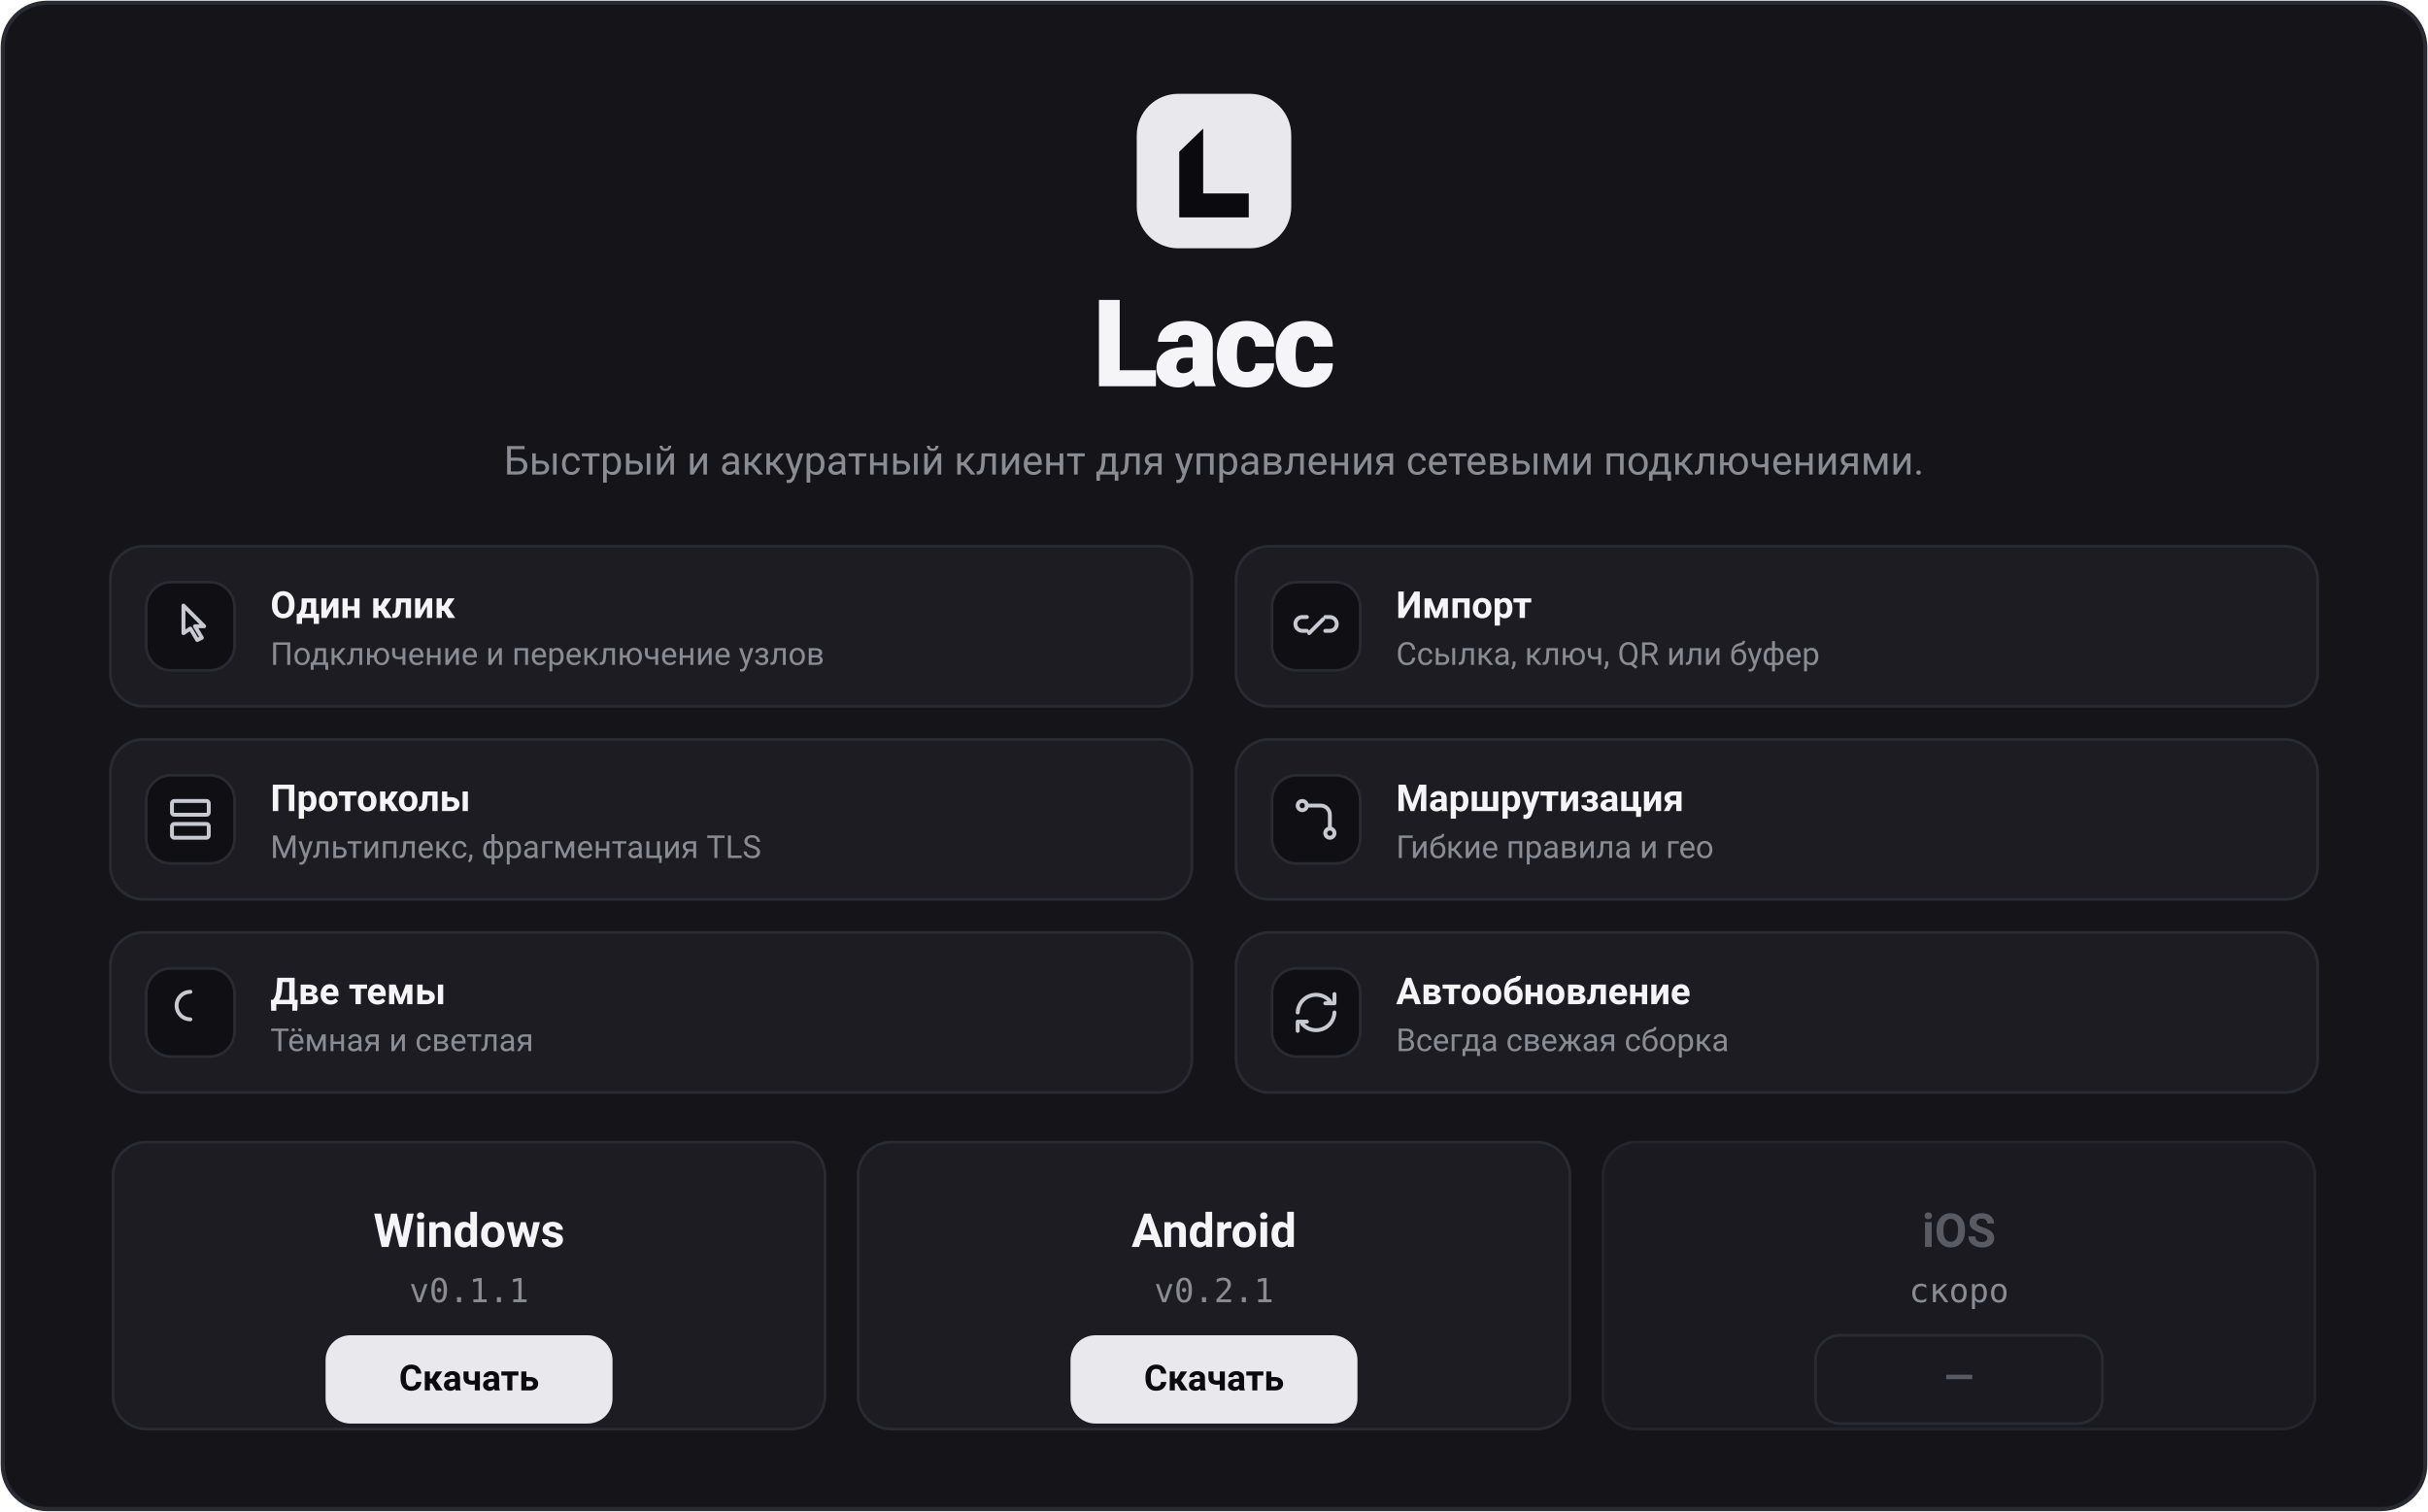
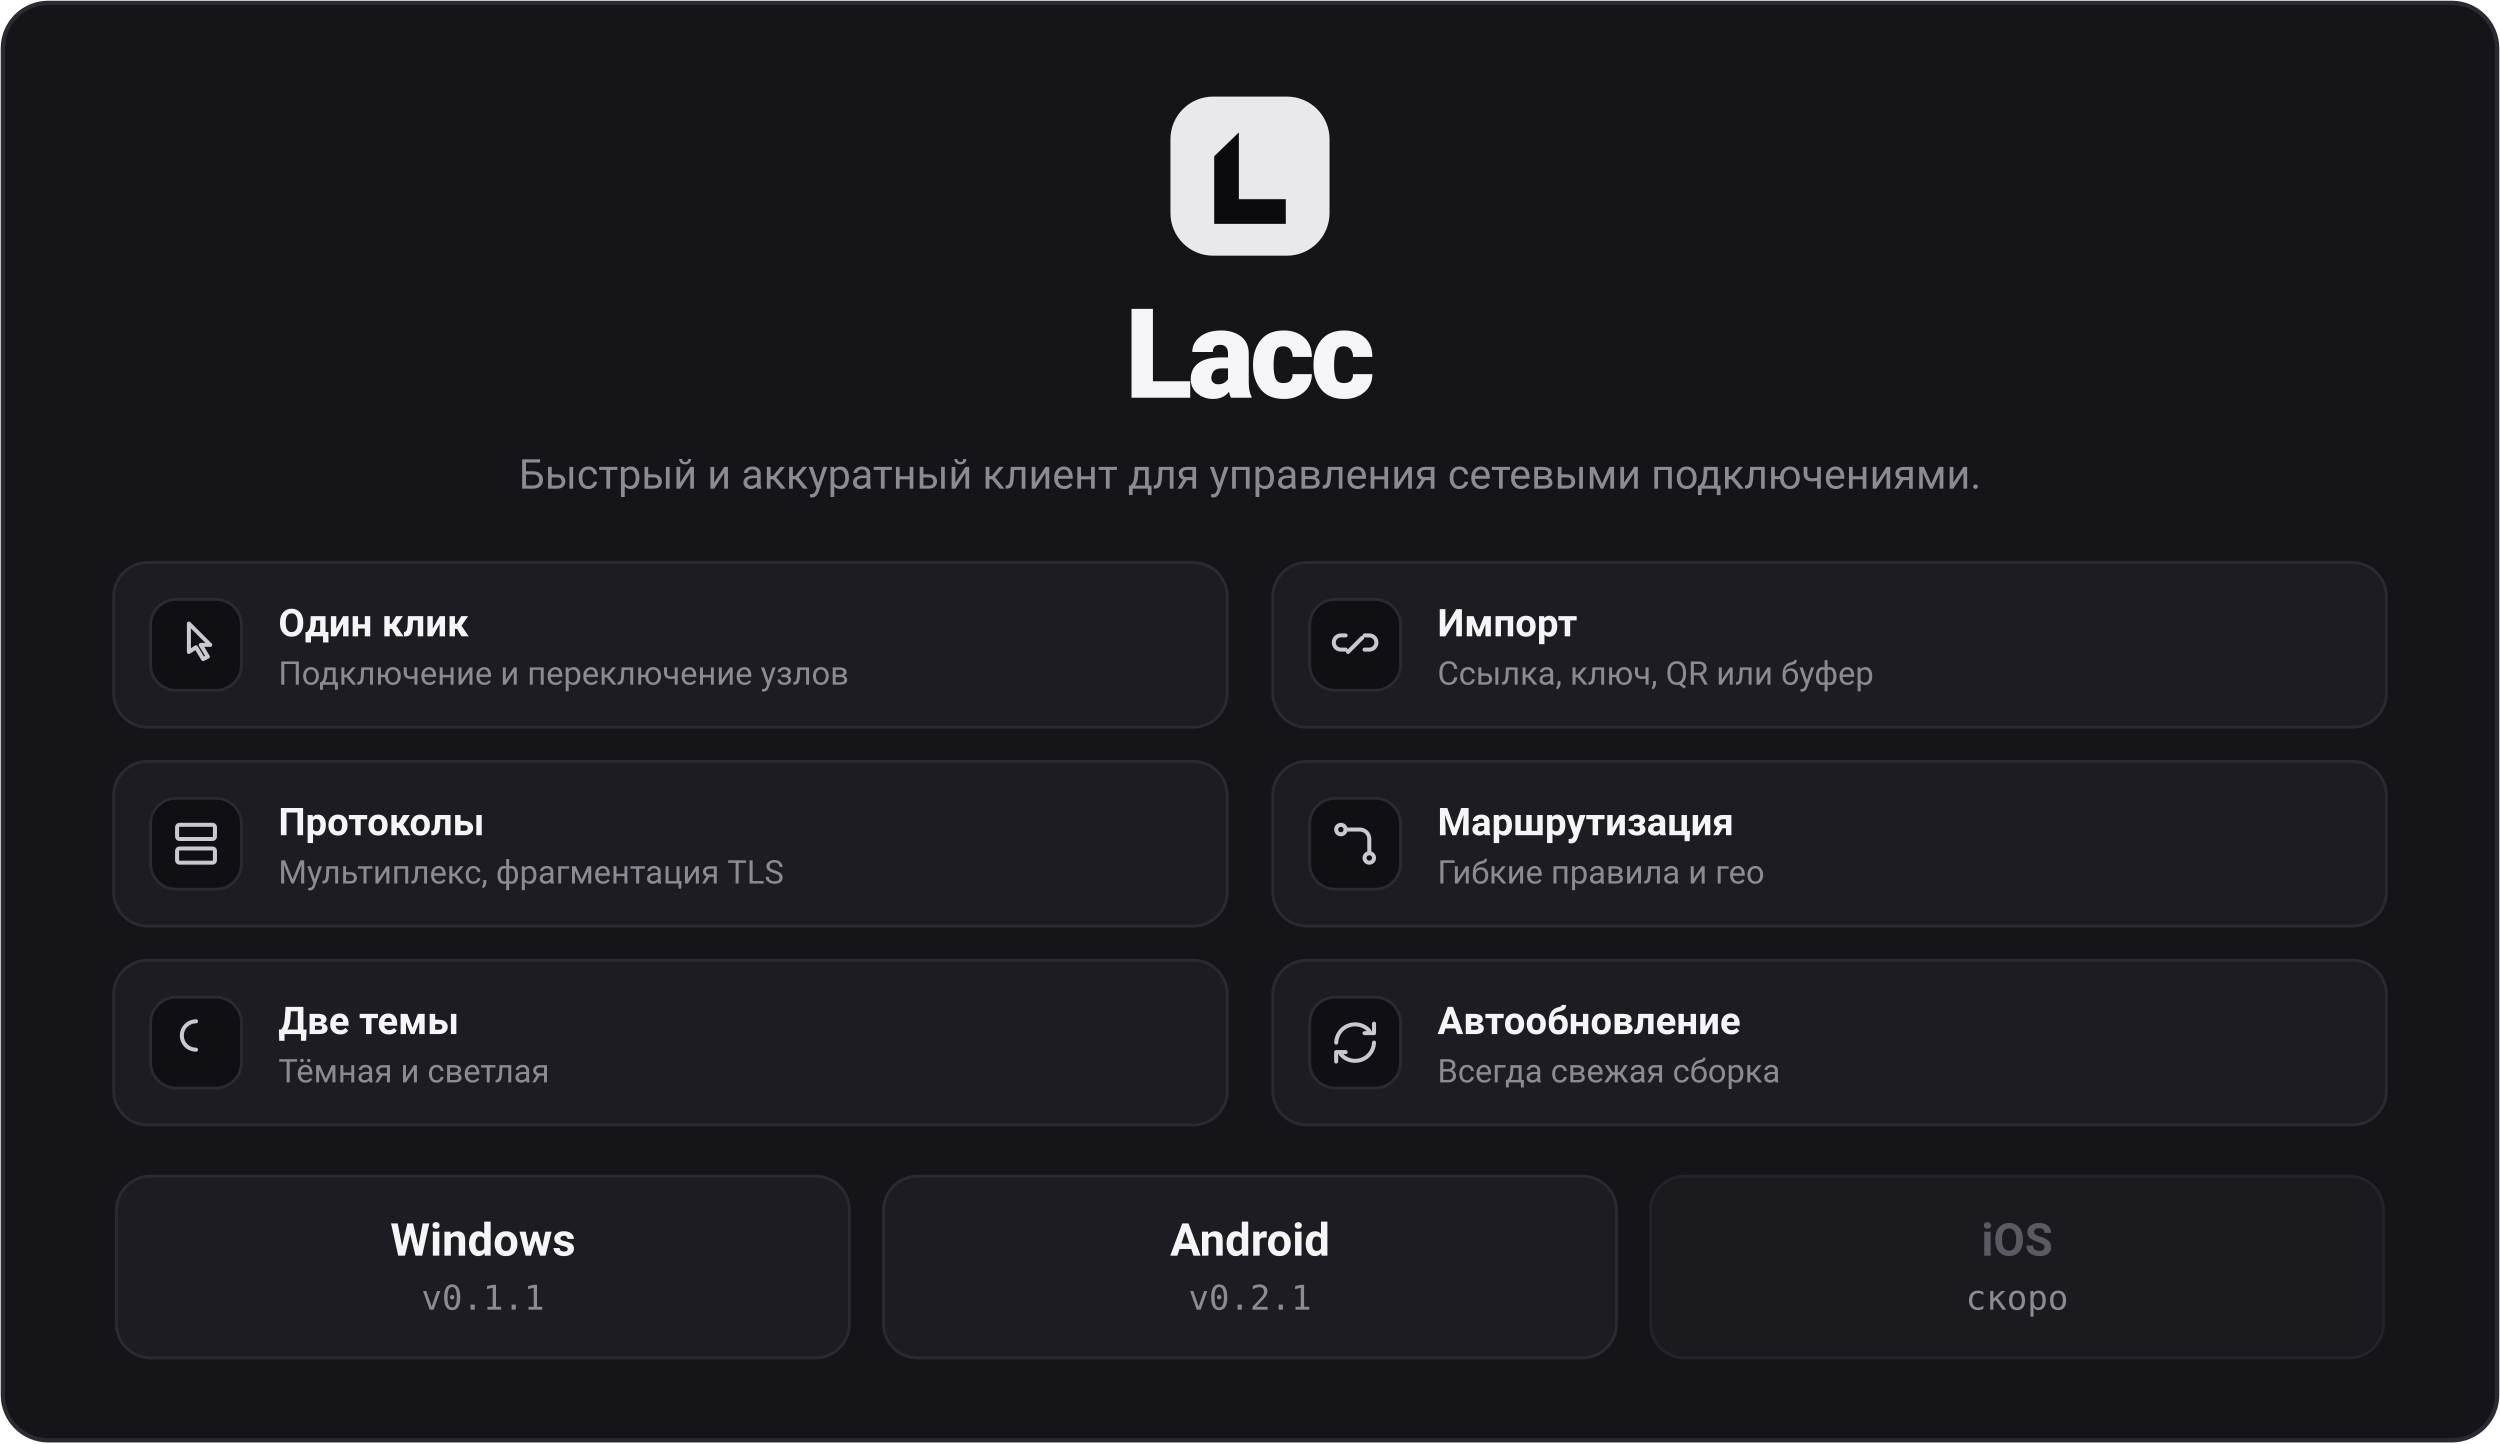
- <svg xmlns="http://www.w3.org/2000/svg" viewBox="0 0 880 548" width="880" height="548" font-family="-apple-system, 'Segoe UI', system-ui, Roboto, sans-serif">
-   <rect x="1" y="1" width="878" height="546" rx="16" fill="#141419" stroke="#2a2a33" stroke-width="1.5" />
+ <svg xmlns="http://www.w3.org/2000/svg" viewBox="0 0 880 508" width="880" height="508" font-family="-apple-system, 'Segoe UI', system-ui, Roboto, sans-serif">
+   <rect x="1" y="1" width="878" height="506" rx="16" fill="#141419" stroke="#2a2a33" stroke-width="1.5" />
  <rect x="412" y="34" width="56" height="56" rx="15" fill="#e8e8ed" />
  <g transform="translate(412,34) scale(1.4)">
    <path d="M11 15 L17.2 9 L17.2 25.8 L29 25.8 L29 32 L11 32 Z" fill="#0a0a0f" />
  </g>
  <text x="440" y="140" text-anchor="middle" font-size="44" font-weight="800" letter-spacing="-1.6" fill="#f5f5f7">Lacc</text>
  <text x="440" y="172" text-anchor="middle" font-size="14.5" fill="#8b8b93">Быстрый и аккуратный клиент для управления сетевыми подключениями.</text>
  <rect x="40" y="198" width="392" height="58" rx="12" fill="#1c1c22" stroke="#2a2a33" />
  <rect x="53" y="211" width="32" height="32" rx="9" fill="#0f0f14" stroke="#2a2a33" />
  <g transform="translate(59,217) scale(0.833)" fill="none" stroke="#c9c9d1" stroke-width="1.7" stroke-linecap="round" stroke-linejoin="round">
    <path d="M9 3v12l3-2 3 5 2-1-3-5h4z" />
  </g>
  <text x="98" y="224" font-size="13.5" font-weight="700" fill="#f5f5f7">Один клик</text>
  <text x="98" y="241" font-size="11.5" fill="#8b8b93">Подключение и переключение узлов</text>
  <rect x="448" y="198" width="392" height="58" rx="12" fill="#1c1c22" stroke="#2a2a33" />
  <rect x="461" y="211" width="32" height="32" rx="9" fill="#0f0f14" stroke="#2a2a33" />
  <g transform="translate(467,217) scale(0.833)" fill="none" stroke="#c9c9d1" stroke-width="1.7" stroke-linecap="round" stroke-linejoin="round">
    <path d="M9 15l6-6M8 8H6a3 3 0 000 6h2m8-6h2a3 3 0 010 6h-2" />
  </g>
  <text x="506" y="224" font-size="13.5" font-weight="700" fill="#f5f5f7">Импорт</text>
  <text x="506" y="241" font-size="11.5" fill="#8b8b93">Ссылка, ключ, QR или буфер</text>
  <rect x="40" y="268" width="392" height="58" rx="12" fill="#1c1c22" stroke="#2a2a33" />
  <rect x="53" y="281" width="32" height="32" rx="9" fill="#0f0f14" stroke="#2a2a33" />
  <g transform="translate(59,287) scale(0.833)" fill="none" stroke="#c9c9d1" stroke-width="1.7" stroke-linecap="round" stroke-linejoin="round">
    <rect x="4" y="4" width="16" height="6" rx="1" />
    <rect x="4" y="14" width="16" height="6" rx="1" />
  </g>
  <text x="98" y="294" font-size="13.5" font-weight="700" fill="#f5f5f7">Протоколы</text>
  <text x="98" y="311" font-size="11.5" fill="#8b8b93">Мультиплекс, фрагментация TLS</text>
  <rect x="448" y="268" width="392" height="58" rx="12" fill="#1c1c22" stroke="#2a2a33" />
  <rect x="461" y="281" width="32" height="32" rx="9" fill="#0f0f14" stroke="#2a2a33" />
  <g transform="translate(467,287) scale(0.833)" fill="none" stroke="#c9c9d1" stroke-width="1.7" stroke-linecap="round" stroke-linejoin="round">
    <circle cx="6" cy="6" r="2" />
    <circle cx="18" cy="18" r="2" />
    <path d="M8 6h6a4 4 0 014 4v6" />
  </g>
  <text x="506" y="294" font-size="13.5" font-weight="700" fill="#f5f5f7">Маршрутизация</text>
  <text x="506" y="311" font-size="11.5" fill="#8b8b93">Гибкие правила и гео</text>
  <rect x="40" y="338" width="392" height="58" rx="12" fill="#1c1c22" stroke="#2a2a33" />
  <rect x="53" y="351" width="32" height="32" rx="9" fill="#0f0f14" stroke="#2a2a33" />
  <g transform="translate(59,357) scale(0.833)" fill="none" stroke="#c9c9d1" stroke-width="1.7" stroke-linecap="round" stroke-linejoin="round">
    <path d="M12 3a6 6 0 000 12 6 6 0 01-6-6 6 6 0 016-6z" />
  </g>
  <text x="98" y="364" font-size="13.5" font-weight="700" fill="#f5f5f7">Две темы</text>
  <text x="98" y="381" font-size="11.5" fill="#8b8b93">Тёмная и светлая</text>
  <rect x="448" y="338" width="392" height="58" rx="12" fill="#1c1c22" stroke="#2a2a33" />
  <rect x="461" y="351" width="32" height="32" rx="9" fill="#0f0f14" stroke="#2a2a33" />
  <g transform="translate(467,357) scale(0.833)" fill="none" stroke="#c9c9d1" stroke-width="1.7" stroke-linecap="round" stroke-linejoin="round">
    <path d="M4 12a8 8 0 0114-5m2-3v4h-4M20 12a8 8 0 01-14 5m-2 3v-4h4" />
  </g>
  <text x="506" y="364" font-size="13.5" font-weight="700" fill="#f5f5f7">Автообновление</text>
  <text x="506" y="381" font-size="11.5" fill="#8b8b93">Всегда свежая сборка</text>
-   <rect x="41" y="414" width="258" height="104" rx="12" fill="#1c1c22" stroke="#2a2a33" />
-   <text x="170" y="452" text-anchor="middle" font-size="17" font-weight="700" fill="#f5f5f7">Windows</text>
-   <text x="170" y="472" text-anchor="middle" font-size="12" fill="#8b8b93" font-family="ui-monospace, Consolas, monospace">v0.1.1</text>
-   <rect x="118" y="484" width="104" height="32" rx="9" fill="#e8e8ed" />
-   <text x="170" y="504" text-anchor="middle" font-size="13" font-weight="700" fill="#0a0a0f">Скачать</text>
-   <rect x="311" y="414" width="258" height="104" rx="12" fill="#1c1c22" stroke="#2a2a33" />
-   <text x="440" y="452" text-anchor="middle" font-size="17" font-weight="700" fill="#f5f5f7">Android</text>
-   <text x="440" y="472" text-anchor="middle" font-size="12" fill="#8b8b93" font-family="ui-monospace, Consolas, monospace">v0.2.1</text>
-   <rect x="388" y="484" width="104" height="32" rx="9" fill="#e8e8ed" />
-   <text x="440" y="504" text-anchor="middle" font-size="13" font-weight="700" fill="#0a0a0f">Скачать</text>
-   <rect x="581" y="414" width="258" height="104" rx="12" fill="#1c1c22" stroke="#2a2a33" opacity="0.72" />
-   <text x="710" y="452" text-anchor="middle" font-size="17" font-weight="700" fill="#5a5a63">iOS</text>
-   <text x="710" y="472" text-anchor="middle" font-size="12" fill="#8b8b93" font-family="ui-monospace, Consolas, monospace">скоро</text>
-   <rect x="658" y="484" width="104" height="32" rx="9" fill="none" stroke="#2a2a33" />
-   <text x="710" y="504" text-anchor="middle" font-size="14" font-weight="700" fill="#5a5a63">—</text>
+   <rect x="41" y="414" width="258" height="64" rx="12" fill="#1c1c22" stroke="#2a2a33" />
+   <text x="170" y="442" text-anchor="middle" font-size="16" font-weight="700" fill="#f5f5f7">Windows</text>
+   <text x="170" y="461" text-anchor="middle" font-size="12" fill="#8b8b93" font-family="ui-monospace, Consolas, monospace">v0.1.1</text>
+   <rect x="311" y="414" width="258" height="64" rx="12" fill="#1c1c22" stroke="#2a2a33" />
+   <text x="440" y="442" text-anchor="middle" font-size="16" font-weight="700" fill="#f5f5f7">Android</text>
+   <text x="440" y="461" text-anchor="middle" font-size="12" fill="#8b8b93" font-family="ui-monospace, Consolas, monospace">v0.2.1</text>
+   <rect x="581" y="414" width="258" height="64" rx="12" fill="#1c1c22" stroke="#2a2a33" opacity="0.7" />
+   <text x="710" y="442" text-anchor="middle" font-size="16" font-weight="700" fill="#5a5a63">iOS</text>
+   <text x="710" y="461" text-anchor="middle" font-size="12" fill="#8b8b93" font-family="ui-monospace, Consolas, monospace">скоро</text>
</svg>
